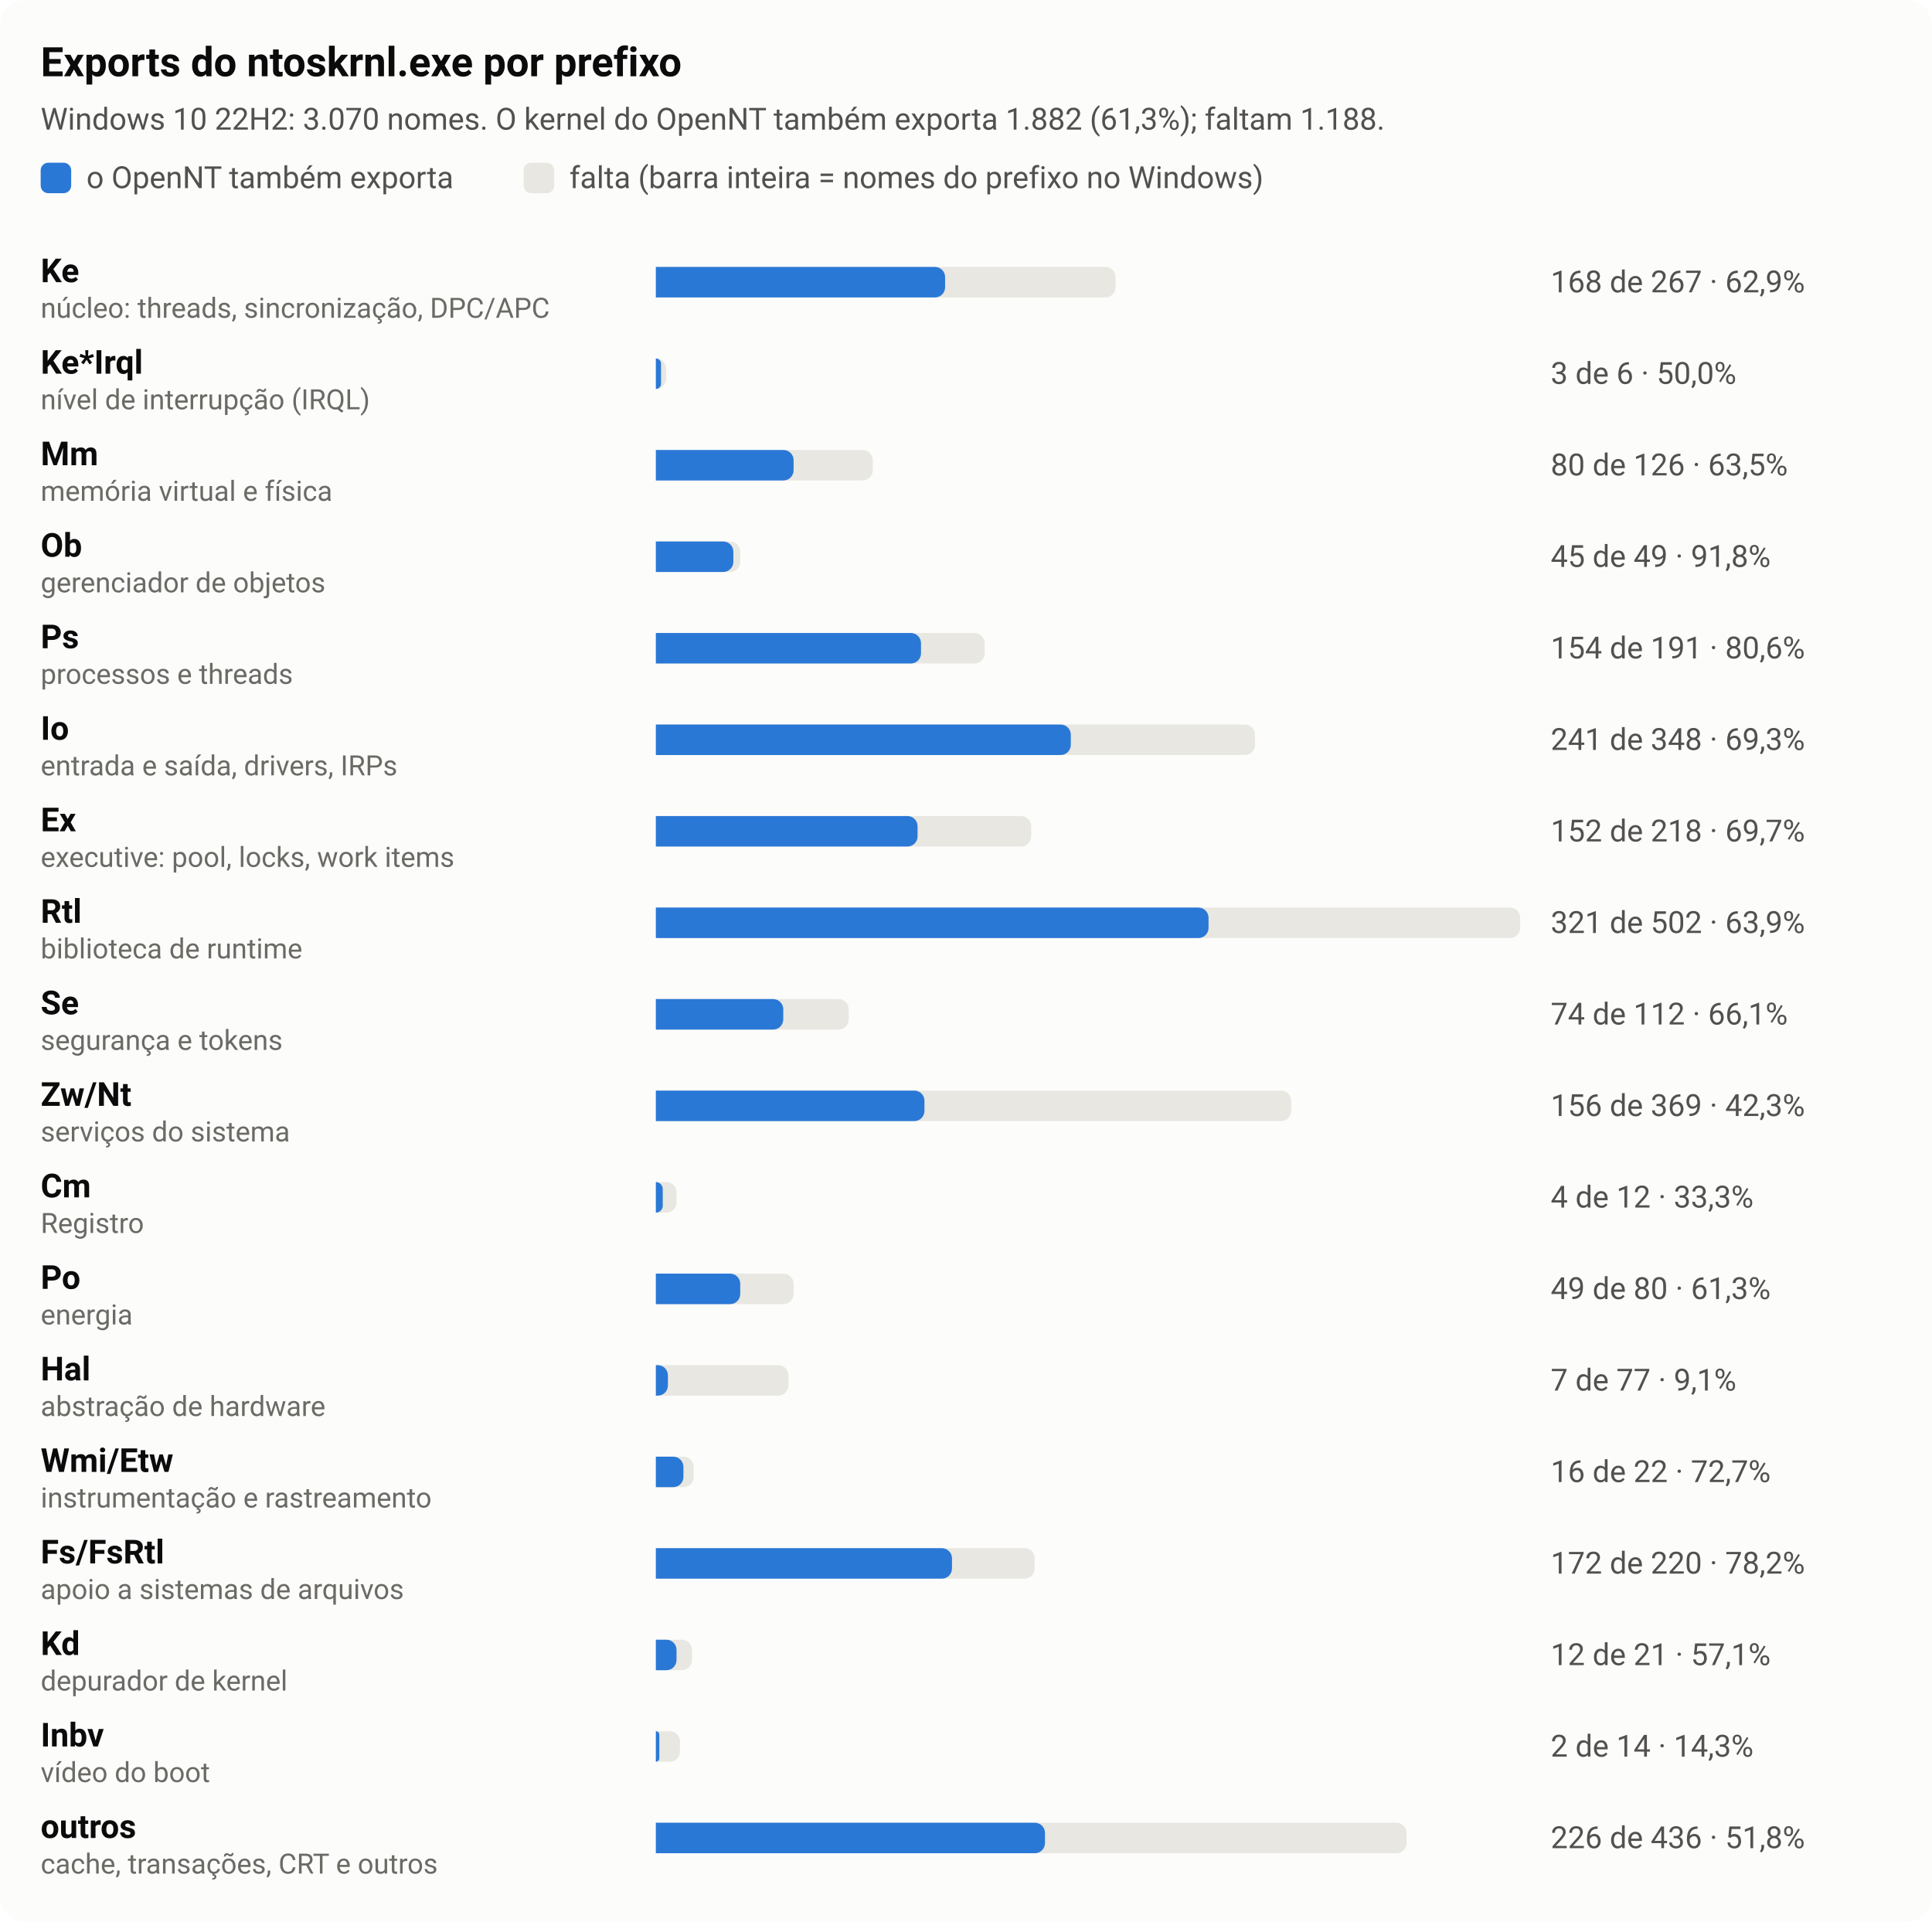
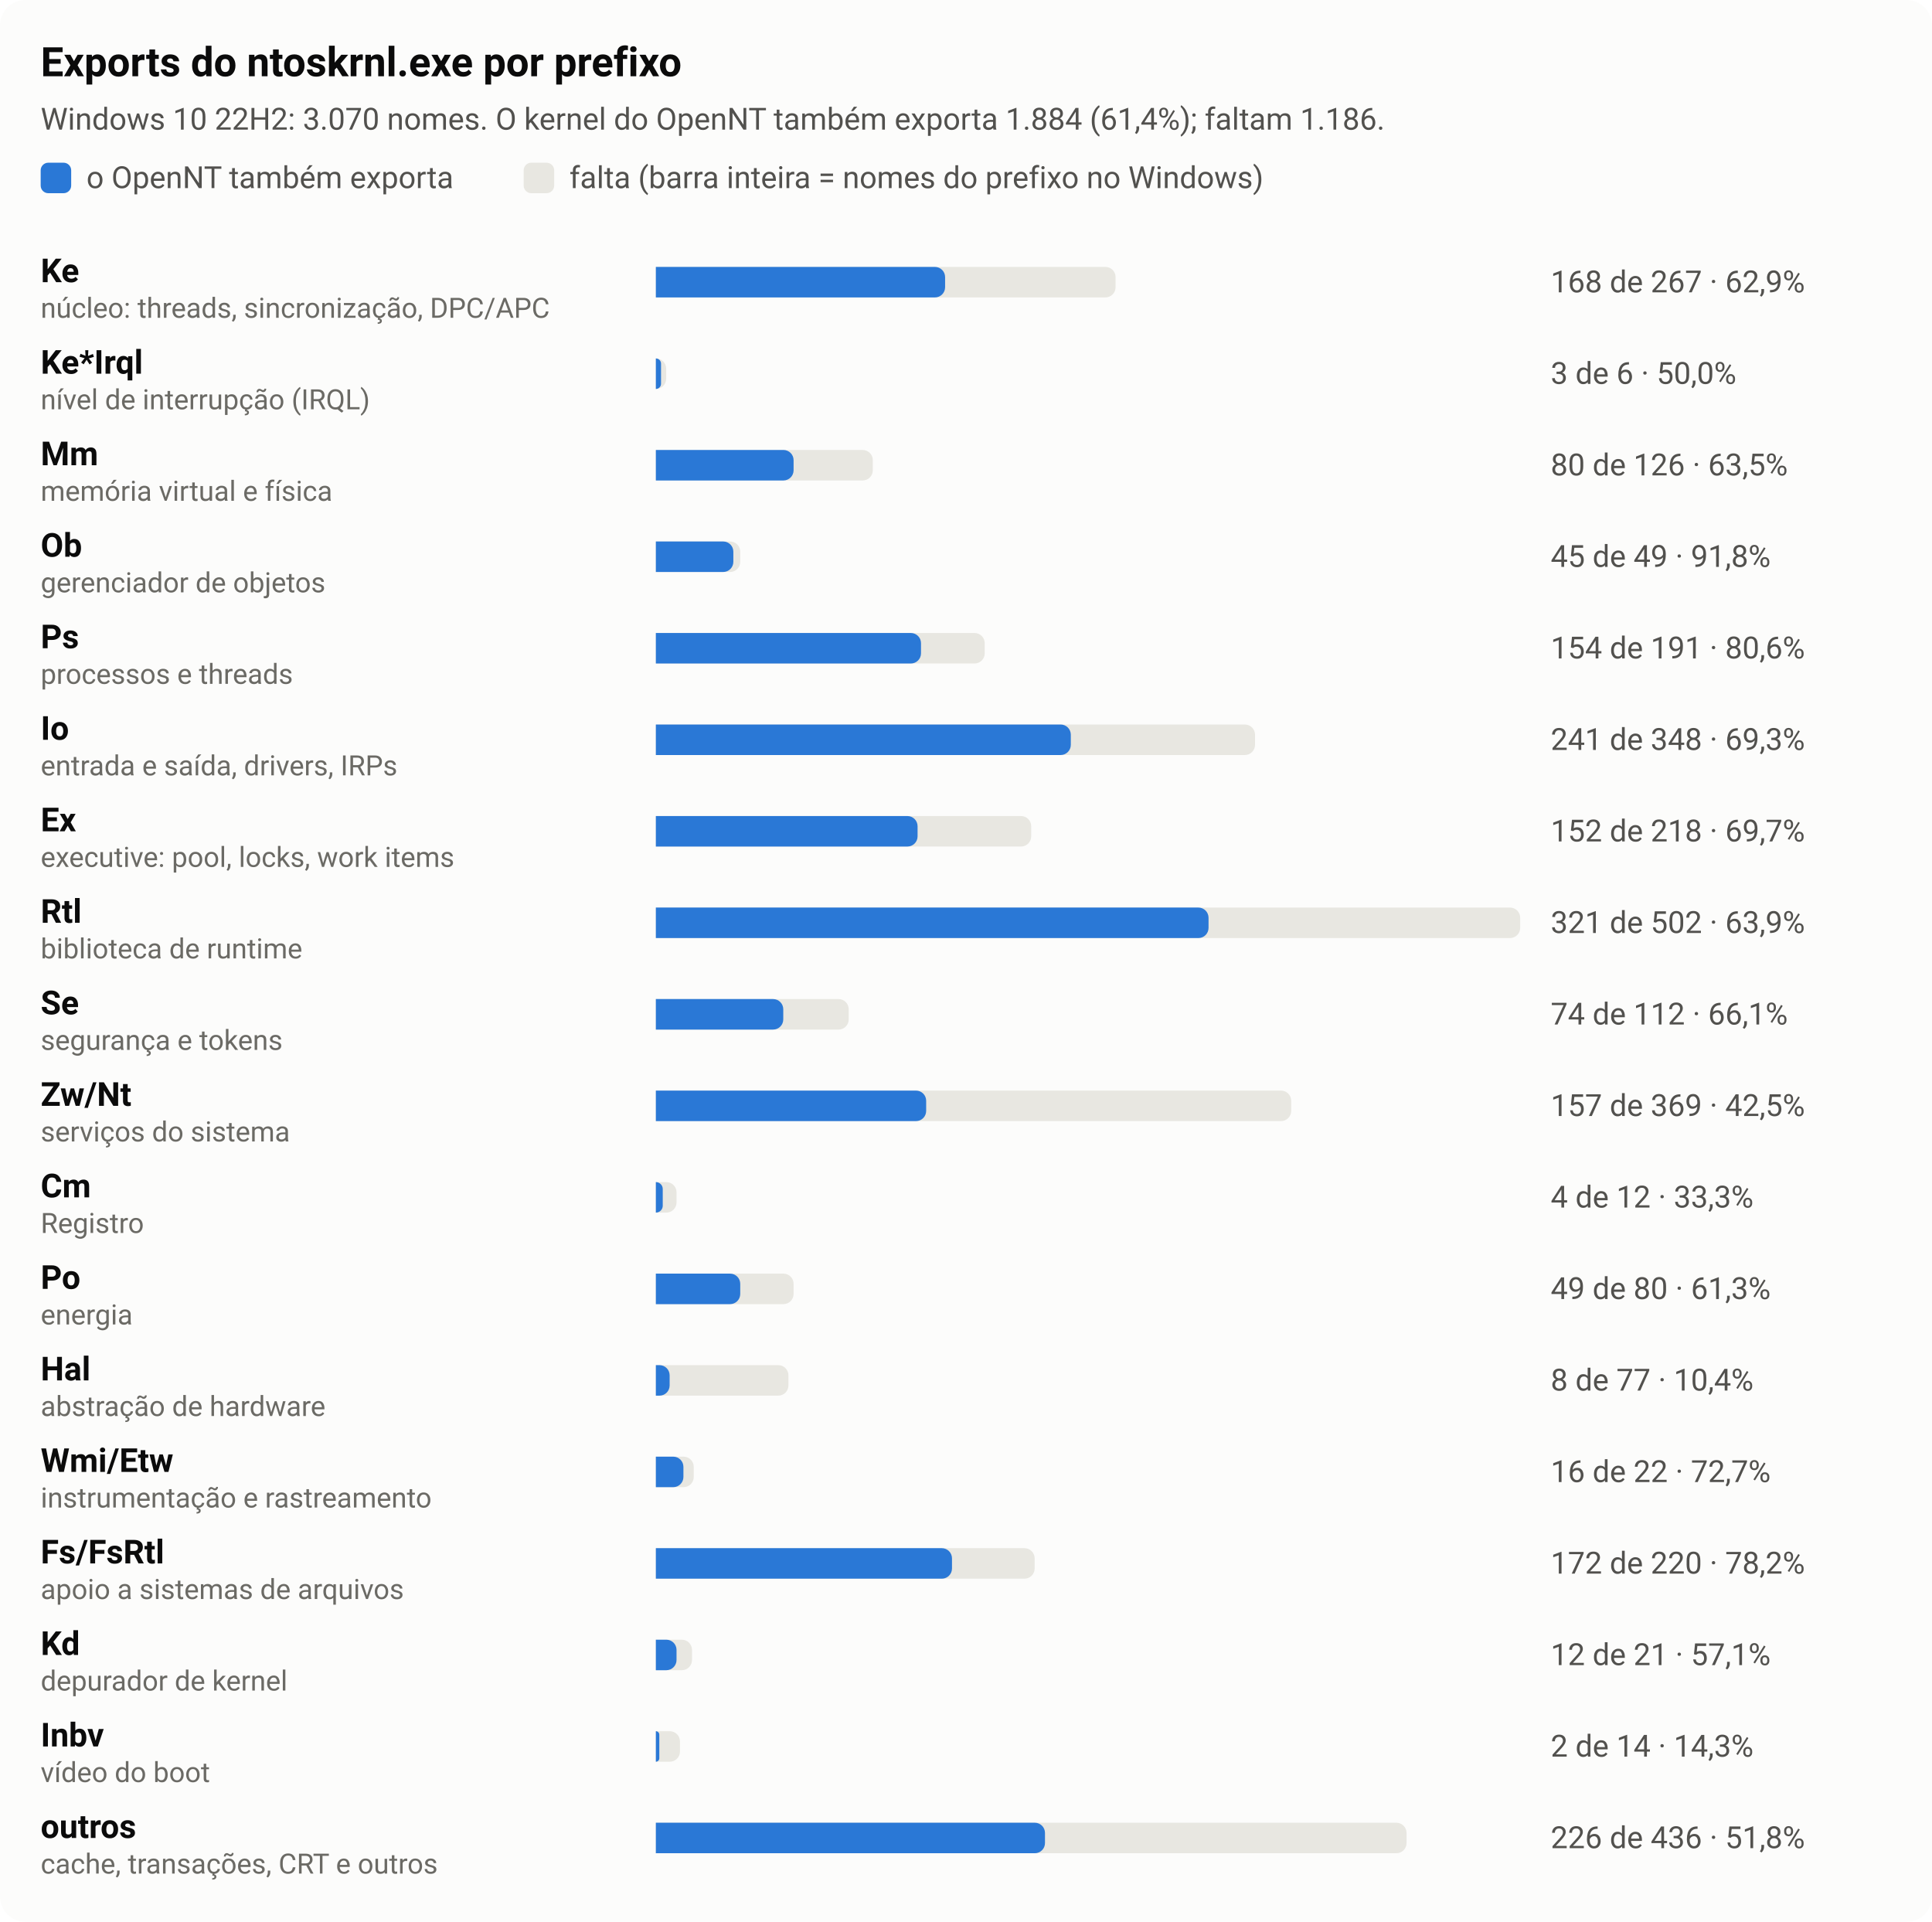
<svg xmlns="http://www.w3.org/2000/svg" width="760" height="756" viewBox="0 0 760 756" role="img" aria-labelledby="pc-title">
  <style>.pc-bg{fill:#fcfcfb}.pc-t{font:600 16px system-ui,-apple-system,Segoe UI,Roboto,sans-serif;fill:#0b0b0b}.pc-s,.pc-v{font:12px system-ui,-apple-system,Segoe UI,Roboto,sans-serif;fill:#52514e}.pc-v{font-variant-numeric:tabular-nums}.pc-l{font:600 13px system-ui,-apple-system,Segoe UI,Roboto,sans-serif;fill:#0b0b0b}.pc-m{font:11px system-ui,-apple-system,Segoe UI,Roboto,sans-serif;fill:#6b6a65}.pc-k{fill:#e8e7e1}.pc-a{fill:#2a78d6}@media (prefers-color-scheme:dark){.pc-bg{fill:#1a1a19}.pc-t,.pc-l{fill:#f0efec}.pc-s,.pc-v{fill:#c3c2b7}.pc-m{fill:#9d9b94}.pc-k{fill:#2c2c2a}.pc-a{fill:#3987e5}}</style>
  <rect class="pc-bg" width="760" height="756" rx="10" />
  <text class="pc-t" x="16" y="30">Exports do ntoskrnl.exe por prefixo</text>
-   <text class="pc-s" x="16" y="51">Windows 10 22H2: 3.070 nomes. O kernel do OpenNT também exporta 1.882 (61,3%); faltam 1.188.</text>
+   <text class="pc-s" x="16" y="51">Windows 10 22H2: 3.070 nomes. O kernel do OpenNT também exporta 1.884 (61,4%); faltam 1.186.</text>
  <rect class="pc-a" x="16" y="64" width="12" height="12" rx="3" />
  <text class="pc-v" x="34" y="74">o OpenNT também exporta</text>
  <rect class="pc-k" x="206" y="64" width="12" height="12" rx="3" />
  <text class="pc-v" x="224" y="74">falta (barra inteira = nomes do prefixo no Windows)</text>
  <g>
    <text class="pc-l" x="16" y="111">Ke</text>
    <text class="pc-m" x="16" y="125">núcleo: threads, sincronização, DPC/APC</text>
    <path class="pc-k" d="M258.0 105.0h176.84a4 4 0 0 1 4 4v4a4 4 0 0 1 -4 4h-176.84z" />
    <path class="pc-a" d="M258.0 105.0h109.78a4 4 0 0 1 4 4v4a4 4 0 0 1 -4 4h-109.78z" />
    <text class="pc-v" x="610" y="115">168 de 267 · 62,9%</text>
  </g>
  <g>
    <text class="pc-l" x="16" y="147">Ke*Irql</text>
    <text class="pc-m" x="16" y="161">nível de interrupção (IRQL)</text>
    <path class="pc-k" d="M258.0 141.0h0.06a4 4 0 0 1 4 4v4a4 4 0 0 1 -4 4h-0.06z" />
    <path class="pc-a" d="M258.0 141.0h0.00a2.032 2.032 0 0 1 2.032 2.032v7.936a2.032 2.032 0 0 1 -2.032 2.032h-0.00z" />
    <text class="pc-v" x="610" y="151">3 de 6 · 50,0%</text>
  </g>
  <g>
    <text class="pc-l" x="16" y="183">Mm</text>
    <text class="pc-m" x="16" y="197">memória virtual e física</text>
    <path class="pc-k" d="M258.0 177.0h81.34a4 4 0 0 1 4 4v4a4 4 0 0 1 -4 4h-81.34z" />
    <path class="pc-a" d="M258.0 177.0h50.18a4 4 0 0 1 4 4v4a4 4 0 0 1 -4 4h-50.18z" />
    <text class="pc-v" x="610" y="187">80 de 126 · 63,5%</text>
  </g>
  <g>
    <text class="pc-l" x="16" y="219">Ob</text>
    <text class="pc-m" x="16" y="233">gerenciador de objetos</text>
    <path class="pc-k" d="M258.0 213.0h29.19a4 4 0 0 1 4 4v4a4 4 0 0 1 -4 4h-29.19z" />
    <path class="pc-a" d="M258.0 213.0h26.48a4 4 0 0 1 4 4v4a4 4 0 0 1 -4 4h-26.48z" />
    <text class="pc-v" x="610" y="223">45 de 49 · 91,8%</text>
  </g>
  <g>
    <text class="pc-l" x="16" y="255">Ps</text>
    <text class="pc-m" x="16" y="269">processos e threads</text>
    <path class="pc-k" d="M258.0 249.0h125.36a4 4 0 0 1 4 4v4a4 4 0 0 1 -4 4h-125.36z" />
    <path class="pc-a" d="M258.0 249.0h100.30a4 4 0 0 1 4 4v4a4 4 0 0 1 -4 4h-100.30z" />
    <text class="pc-v" x="610" y="259">154 de 191 · 80,6%</text>
  </g>
  <g>
    <text class="pc-l" x="16" y="291">Io</text>
    <text class="pc-m" x="16" y="305">entrada e saída, drivers, IRPs</text>
    <path class="pc-k" d="M258.0 285.0h231.70a4 4 0 0 1 4 4v4a4 4 0 0 1 -4 4h-231.70z" />
    <path class="pc-a" d="M258.0 285.0h159.23a4 4 0 0 1 4 4v4a4 4 0 0 1 -4 4h-159.23z" />
    <text class="pc-v" x="610" y="295">241 de 348 · 69,3%</text>
  </g>
  <g>
    <text class="pc-l" x="16" y="327">Ex</text>
    <text class="pc-m" x="16" y="341">executive: pool, locks, work items</text>
    <path class="pc-k" d="M258.0 321.0h143.65a4 4 0 0 1 4 4v4a4 4 0 0 1 -4 4h-143.65z" />
    <path class="pc-a" d="M258.0 321.0h98.95a4 4 0 0 1 4 4v4a4 4 0 0 1 -4 4h-98.95z" />
    <text class="pc-v" x="610" y="331">152 de 218 · 69,7%</text>
  </g>
  <g>
    <text class="pc-l" x="16" y="363">Rtl</text>
    <text class="pc-m" x="16" y="377">biblioteca de runtime</text>
    <path class="pc-k" d="M258.0 357.0h336.00a4 4 0 0 1 4 4v4a4 4 0 0 1 -4 4h-336.00z" />
    <path class="pc-a" d="M258.0 357.0h213.41a4 4 0 0 1 4 4v4a4 4 0 0 1 -4 4h-213.41z" />
    <text class="pc-v" x="610" y="367">321 de 502 · 63,9%</text>
  </g>
  <g>
    <text class="pc-l" x="16" y="399">Se</text>
    <text class="pc-m" x="16" y="413">segurança e tokens</text>
    <path class="pc-k" d="M258.0 393.0h71.86a4 4 0 0 1 4 4v4a4 4 0 0 1 -4 4h-71.86z" />
    <path class="pc-a" d="M258.0 393.0h46.12a4 4 0 0 1 4 4v4a4 4 0 0 1 -4 4h-46.12z" />
    <text class="pc-v" x="610" y="403">74 de 112 · 66,1%</text>
  </g>
  <g>
    <text class="pc-l" x="16" y="435">Zw/Nt</text>
    <text class="pc-m" x="16" y="449">serviços do sistema</text>
    <path class="pc-k" d="M258.0 429.0h245.92a4 4 0 0 1 4 4v4a4 4 0 0 1 -4 4h-245.92z" />
-     <path class="pc-a" d="M258.0 429.0h101.66a4 4 0 0 1 4 4v4a4 4 0 0 1 -4 4h-101.66z" />
-     <text class="pc-v" x="610" y="439">156 de 369 · 42,3%</text>
+     <path class="pc-a" d="M258.0 429.0h102.33a4 4 0 0 1 4 4v4a4 4 0 0 1 -4 4h-102.33z" />
+     <text class="pc-v" x="610" y="439">157 de 369 · 42,5%</text>
  </g>
  <g>
    <text class="pc-l" x="16" y="471">Cm</text>
    <text class="pc-m" x="16" y="485">Registro</text>
    <path class="pc-k" d="M258.0 465.0h4.13a4 4 0 0 1 4 4v4a4 4 0 0 1 -4 4h-4.13z" />
    <path class="pc-a" d="M258.0 465.0h0.00a2.709 2.709 0 0 1 2.709 2.709v6.582a2.709 2.709 0 0 1 -2.709 2.709h-0.00z" />
    <text class="pc-v" x="610" y="475">4 de 12 · 33,3%</text>
  </g>
  <g>
    <text class="pc-l" x="16" y="507">Po</text>
    <text class="pc-m" x="16" y="521">energia</text>
    <path class="pc-k" d="M258.0 501.0h50.18a4 4 0 0 1 4 4v4a4 4 0 0 1 -4 4h-50.18z" />
    <path class="pc-a" d="M258.0 501.0h29.19a4 4 0 0 1 4 4v4a4 4 0 0 1 -4 4h-29.19z" />
    <text class="pc-v" x="610" y="511">49 de 80 · 61,3%</text>
  </g>
  <g>
    <text class="pc-l" x="16" y="543">Hal</text>
    <text class="pc-m" x="16" y="557">abstração de hardware</text>
    <path class="pc-k" d="M258.0 537.0h48.15a4 4 0 0 1 4 4v4a4 4 0 0 1 -4 4h-48.15z" />
-     <path class="pc-a" d="M258.0 537.0h0.74a4 4 0 0 1 4 4v4a4 4 0 0 1 -4 4h-0.74z" />
-     <text class="pc-v" x="610" y="547">7 de 77 · 9,1%</text>
+     <path class="pc-a" d="M258.0 537.0h1.42a4 4 0 0 1 4 4v4a4 4 0 0 1 -4 4h-1.42z" />
+     <text class="pc-v" x="610" y="547">8 de 77 · 10,4%</text>
  </g>
  <g>
    <text class="pc-l" x="16" y="579">Wmi/Etw</text>
    <text class="pc-m" x="16" y="593">instrumentação e rastreamento</text>
    <path class="pc-k" d="M258.0 573.0h10.90a4 4 0 0 1 4 4v4a4 4 0 0 1 -4 4h-10.90z" />
    <path class="pc-a" d="M258.0 573.0h6.84a4 4 0 0 1 4 4v4a4 4 0 0 1 -4 4h-6.84z" />
    <text class="pc-v" x="610" y="583">16 de 22 · 72,7%</text>
  </g>
  <g>
    <text class="pc-l" x="16" y="615">Fs/FsRtl</text>
    <text class="pc-m" x="16" y="629">apoio a sistemas de arquivos</text>
    <path class="pc-k" d="M258.0 609.0h145.00a4 4 0 0 1 4 4v4a4 4 0 0 1 -4 4h-145.00z" />
    <path class="pc-a" d="M258.0 609.0h112.49a4 4 0 0 1 4 4v4a4 4 0 0 1 -4 4h-112.49z" />
    <text class="pc-v" x="610" y="619">172 de 220 · 78,2%</text>
  </g>
  <g>
    <text class="pc-l" x="16" y="651">Kd</text>
    <text class="pc-m" x="16" y="665">depurador de kernel</text>
    <path class="pc-k" d="M258.0 645.0h10.22a4 4 0 0 1 4 4v4a4 4 0 0 1 -4 4h-10.22z" />
    <path class="pc-a" d="M258.0 645.0h4.13a4 4 0 0 1 4 4v4a4 4 0 0 1 -4 4h-4.13z" />
    <text class="pc-v" x="610" y="655">12 de 21 · 57,1%</text>
  </g>
  <g>
    <text class="pc-l" x="16" y="687">Inbv</text>
    <text class="pc-m" x="16" y="701">vídeo do boot</text>
    <path class="pc-k" d="M258.0 681.0h5.48a4 4 0 0 1 4 4v4a4 4 0 0 1 -4 4h-5.48z" />
    <path class="pc-a" d="M258.0 681.0h0.00a1.355 1.355 0 0 1 1.355 1.355v9.291a1.355 1.355 0 0 1 -1.355 1.355h-0.00z" />
    <text class="pc-v" x="610" y="691">2 de 14 · 14,3%</text>
  </g>
  <g>
    <text class="pc-l" x="16" y="723">outros</text>
    <text class="pc-m" x="16" y="737">cache, transações, CRT e outros</text>
    <path class="pc-k" d="M258.0 717.0h291.30a4 4 0 0 1 4 4v4a4 4 0 0 1 -4 4h-291.30z" />
    <path class="pc-a" d="M258.0 717.0h149.07a4 4 0 0 1 4 4v4a4 4 0 0 1 -4 4h-149.07z" />
    <text class="pc-v" x="610" y="727">226 de 436 · 51,8%</text>
  </g>
</svg>
